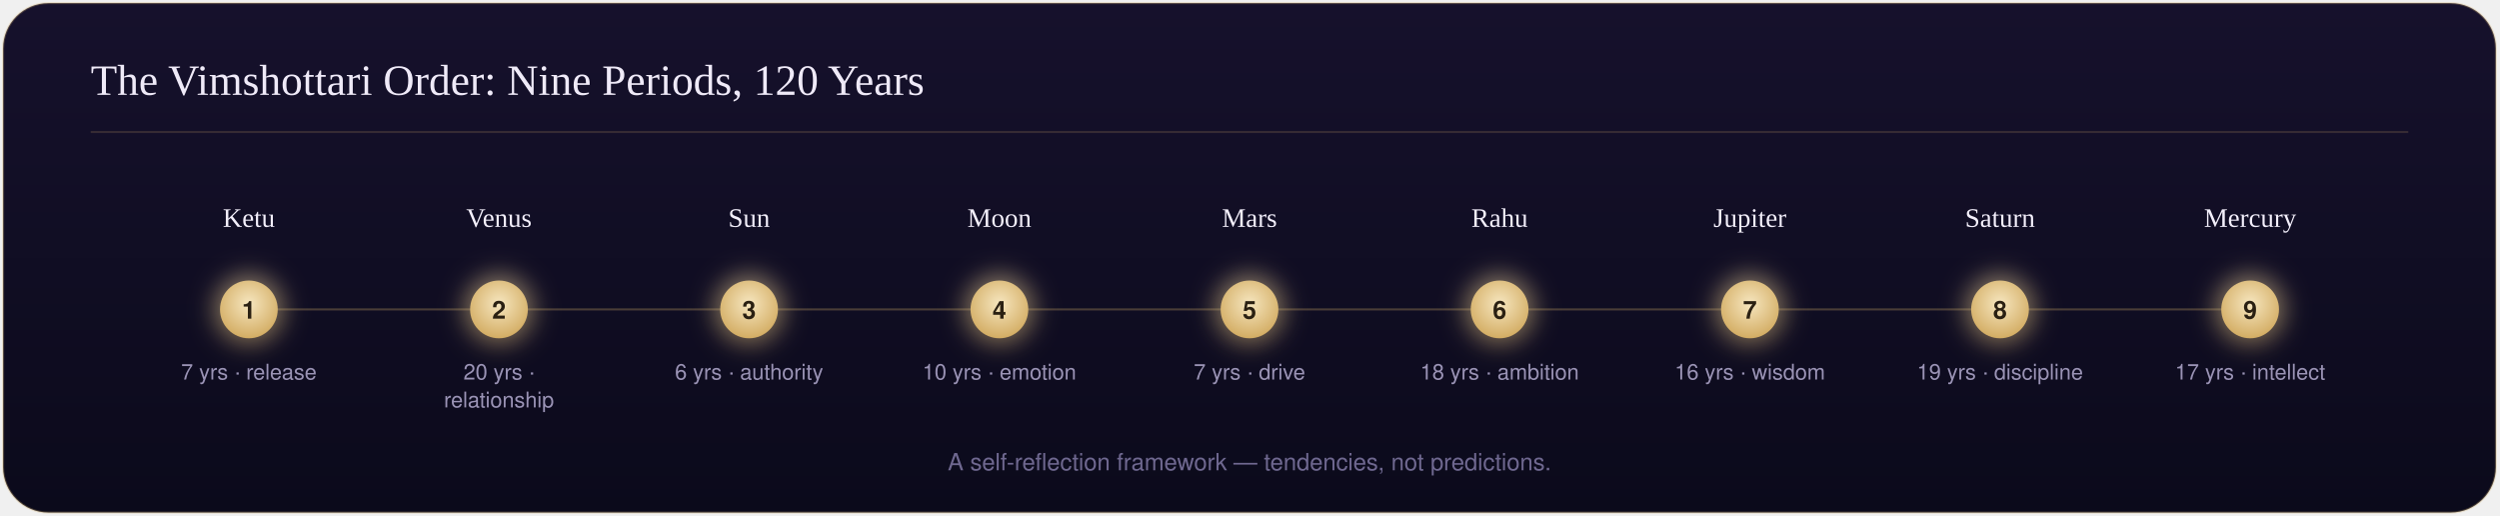
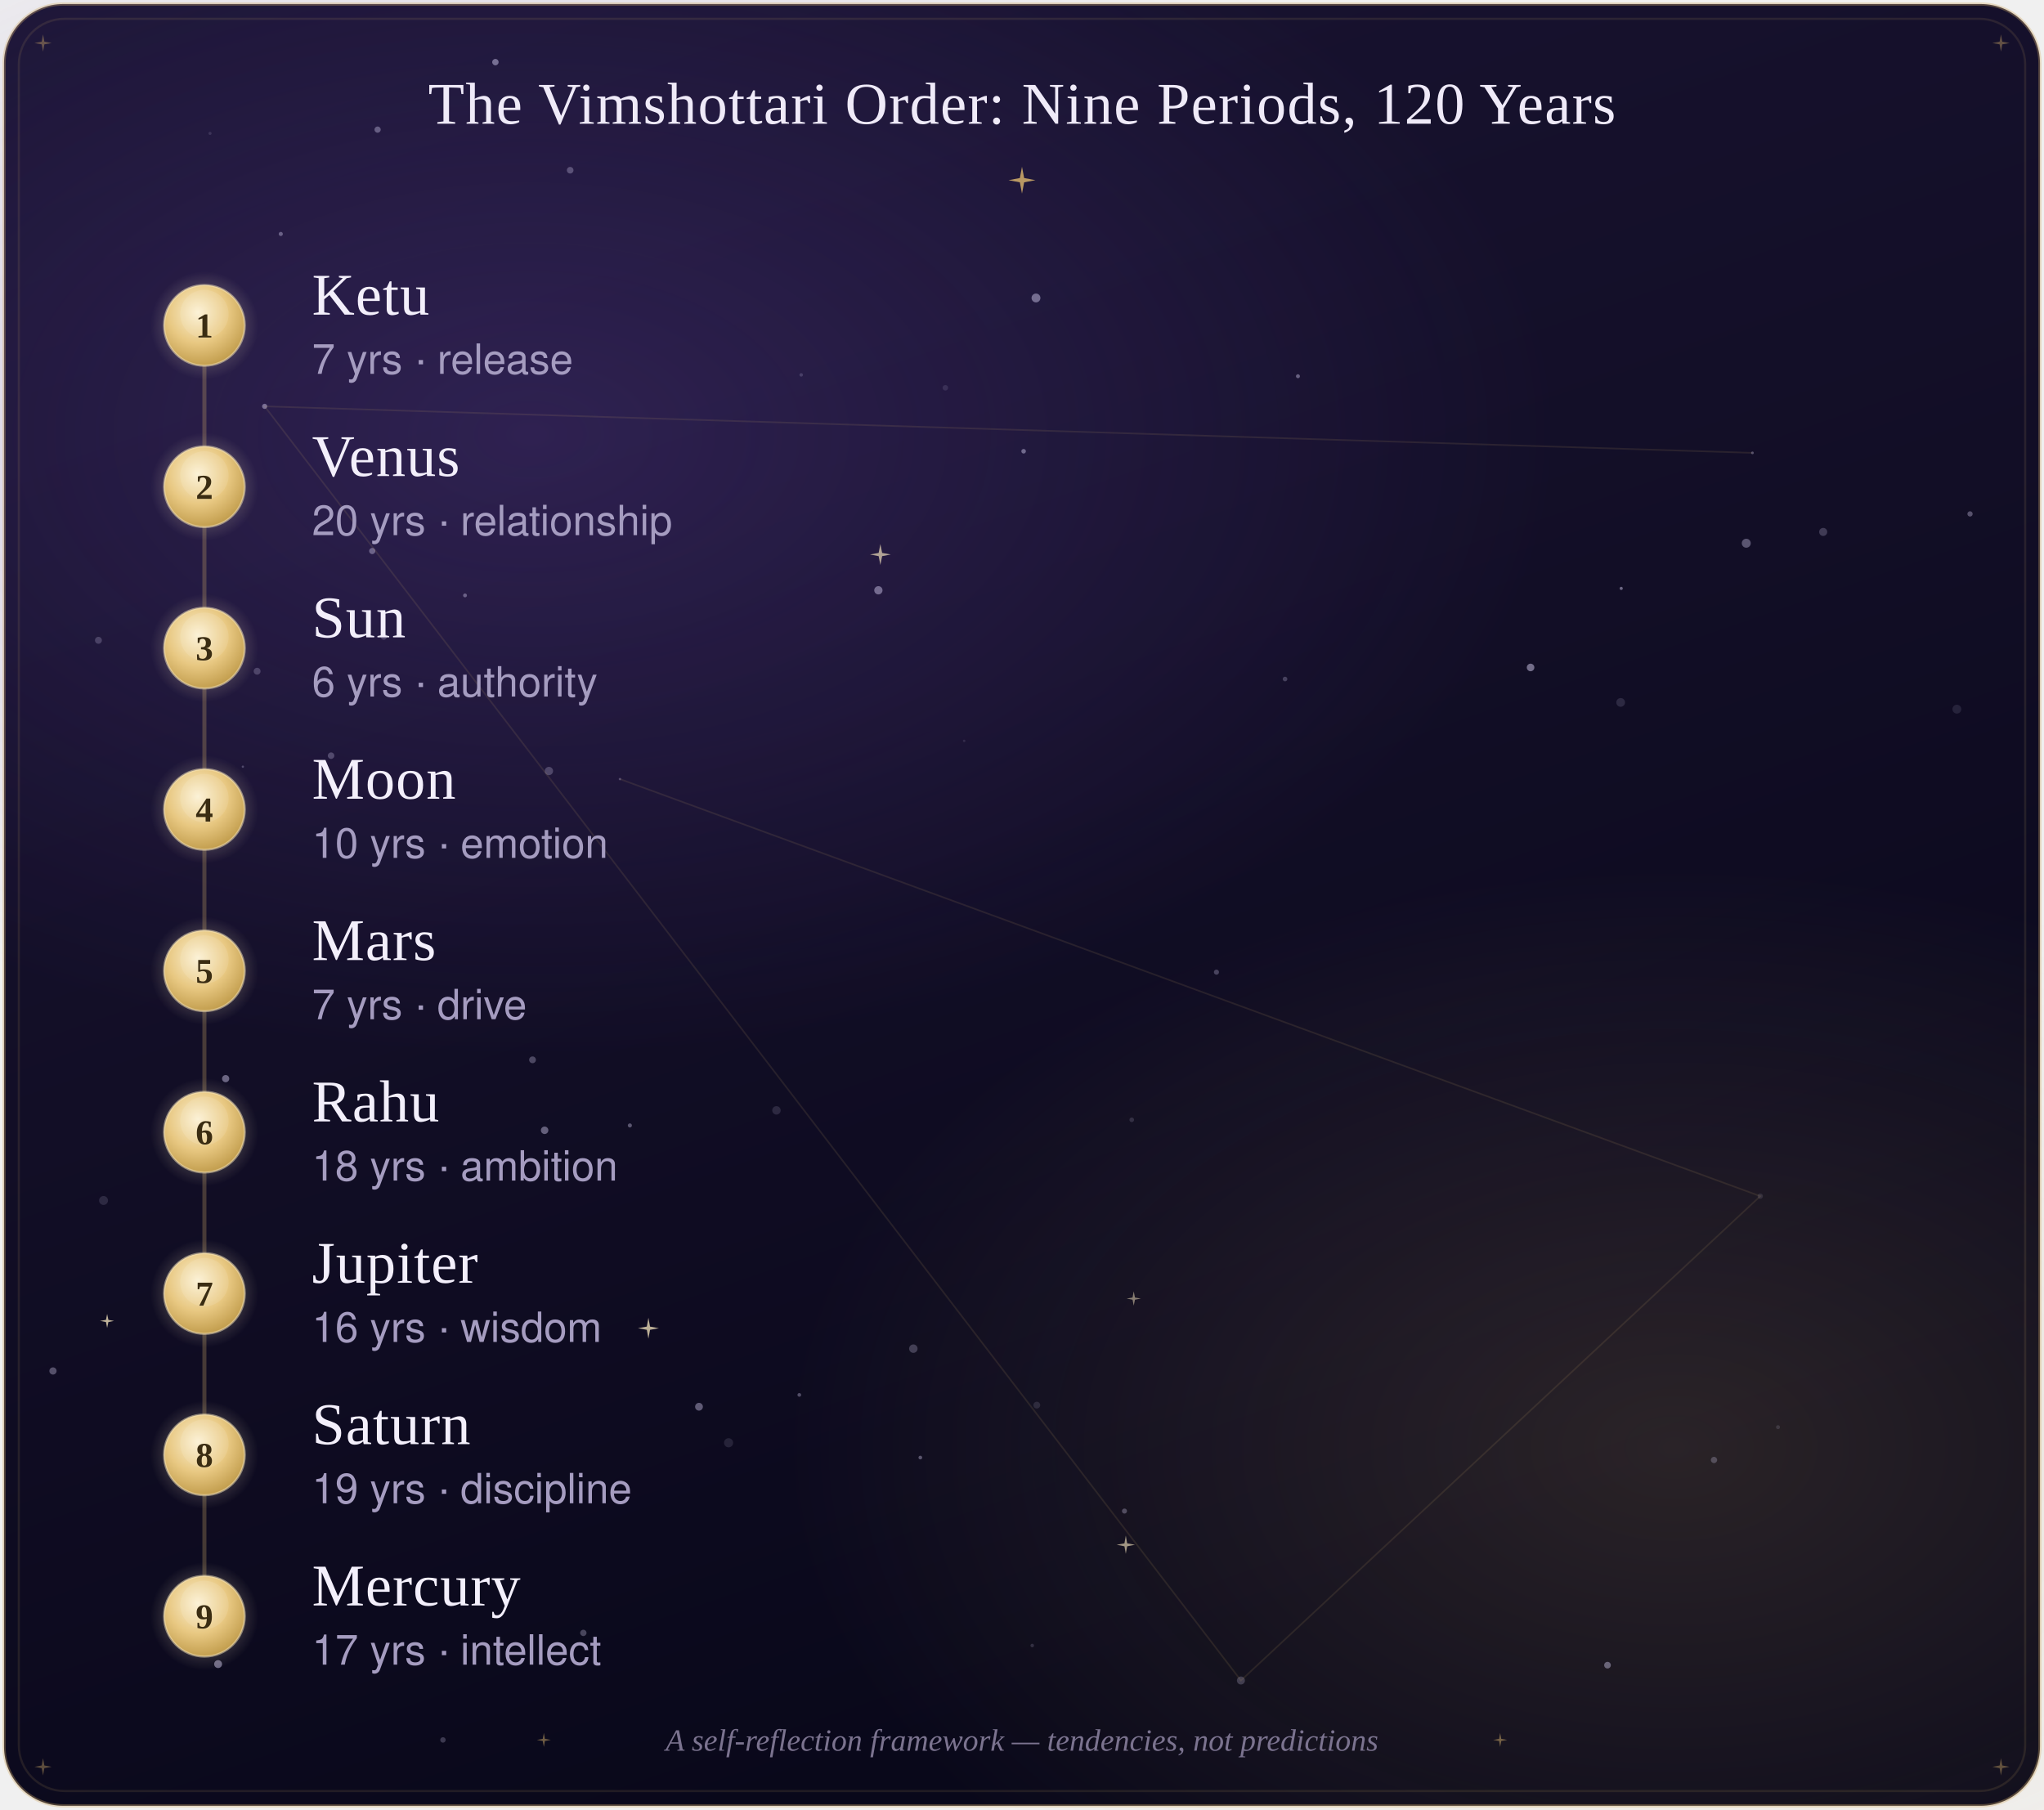
- <svg xmlns="http://www.w3.org/2000/svg" viewBox="0 0 1212 250" role="img" aria-label="The Vimshottari Order: Nine Periods, 120 Years">
+ <svg xmlns="http://www.w3.org/2000/svg" viewBox="0 0 760 673" role="img" aria-label="The Vimshottari Order: Nine Periods, 120 Years">
  <defs>
-     <linearGradient id="mahadasha0en-panel" x1="0" y1="0" x2="0" y2="1">
-       <stop offset="0" stop-color="#16112c" />
-       <stop offset="1" stop-color="#0b0a1b" />
+     <linearGradient id="mahadasha0en-panel" x1="0" y1="0" x2="0.4" y2="1">
+       <stop offset="0" stop-color="#1a1433" />
+       <stop offset="0.55" stop-color="#120e26" />
+       <stop offset="1" stop-color="#09081a" />
    </linearGradient>
-     <radialGradient id="mahadasha0en-node" cx="0.5" cy="0.4" r="0.7">
+     <radialGradient id="mahadasha0en-foil" cx="0.42" cy="0.34" r="0.75">
+       <stop offset="0" stop-color="#fbf0d2" />
+       <stop offset="0.5" stop-color="#e8c882" />
+       <stop offset="1" stop-color="#b8923f" />
+     </radialGradient>
+     <radialGradient id="mahadasha0en-glow" cx="0.5" cy="0.5" r="0.5">
      <stop offset="0" stop-color="#f6e6bf" />
-       <stop offset="1" stop-color="#cda354" />
+       <stop offset="1" stop-color="#f6e6bf" stop-opacity="0" />
    </radialGradient>
-     <filter id="mahadasha0en-soft" x="-80%" y="-80%" width="260%" height="260%">
-       <feGaussianBlur stdDeviation="6" />
-     </filter>
+     <radialGradient id="mahadasha0en-neb1" cx="0.5" cy="0.5" r="0.5">
+       <stop offset="0" stop-color="#6f4bb0" stop-opacity="0.28" />
+       <stop offset="1" stop-color="#6f4bb0" stop-opacity="0" />
+     </radialGradient>
+     <radialGradient id="mahadasha0en-neb2" cx="0.5" cy="0.5" r="0.5">
+       <stop offset="0" stop-color="#d4af6a" stop-opacity="0.16" />
+       <stop offset="1" stop-color="#d4af6a" stop-opacity="0" />
+     </radialGradient>
+     <linearGradient id="mahadasha0en-rule" x1="0" y1="0" x2="1" y2="0">
+       <stop offset="0" stop-color="#d4af6a" stop-opacity="0" />
+       <stop offset="0.5" stop-color="#d4af6a" stop-opacity="0.6" />
+       <stop offset="1" stop-color="#d4af6a" stop-opacity="0" />
+     </linearGradient>
  </defs>
-   <rect x="1.5" y="1.5" width="1209" height="247" rx="22" fill="url(#mahadasha0en-panel)" stroke="#d4af6a" stroke-opacity="0.28" />
-   <text x="44" y="46" font-family="Georgia, 'Times New Roman', serif" font-size="21" fill="#efeaf8">The Vimshottari Order: Nine Periods, 120 Years</text>
-   <line x1="44" y1="64" x2="1168" y2="64" stroke="#d4af6a" stroke-opacity="0.18" />
-   <line x1="120.7" y1="150" x2="1091.3" y2="150" stroke="#d4af6a" stroke-opacity="0.30" />
-   <g text-anchor="middle">
-     <text x="120.7" y="110" font-family="Georgia, 'Times New Roman', serif" font-size="13" fill="#f3effb">Ketu</text>
-     <circle cx="120.7" cy="150" r="17" fill="url(#mahadasha0en-node)" filter="url(#mahadasha0en-soft)" opacity="0.55" />
-     <circle cx="120.7" cy="150" r="14" fill="url(#mahadasha0en-node)" />
-     <text x="120.7" y="154.5" font-family="Helvetica, Arial, sans-serif" font-size="12" font-weight="700" fill="#2a2012">1</text>
-     <text x="120.7" y="184" font-family="Helvetica, Arial, sans-serif" font-size="10.5" fill="#9a93b5">7 yrs · release</text>
-     <text x="242.0" y="110" font-family="Georgia, 'Times New Roman', serif" font-size="13" fill="#f3effb">Venus</text>
-     <circle cx="242.0" cy="150" r="17" fill="url(#mahadasha0en-node)" filter="url(#mahadasha0en-soft)" opacity="0.55" />
-     <circle cx="242.0" cy="150" r="14" fill="url(#mahadasha0en-node)" />
-     <text x="242.0" y="154.5" font-family="Helvetica, Arial, sans-serif" font-size="12" font-weight="700" fill="#2a2012">2</text>
-     <text x="242.0" y="184" font-family="Helvetica, Arial, sans-serif" font-size="10.5" fill="#9a93b5">20 yrs ·</text>
-     <text x="242.0" y="197.5" font-family="Helvetica, Arial, sans-serif" font-size="10.5" fill="#9a93b5">relationship</text>
-     <text x="363.3" y="110" font-family="Georgia, 'Times New Roman', serif" font-size="13" fill="#f3effb">Sun</text>
-     <circle cx="363.3" cy="150" r="17" fill="url(#mahadasha0en-node)" filter="url(#mahadasha0en-soft)" opacity="0.55" />
-     <circle cx="363.3" cy="150" r="14" fill="url(#mahadasha0en-node)" />
-     <text x="363.3" y="154.5" font-family="Helvetica, Arial, sans-serif" font-size="12" font-weight="700" fill="#2a2012">3</text>
-     <text x="363.3" y="184" font-family="Helvetica, Arial, sans-serif" font-size="10.5" fill="#9a93b5">6 yrs · authority</text>
-     <text x="484.7" y="110" font-family="Georgia, 'Times New Roman', serif" font-size="13" fill="#f3effb">Moon</text>
-     <circle cx="484.7" cy="150" r="17" fill="url(#mahadasha0en-node)" filter="url(#mahadasha0en-soft)" opacity="0.55" />
-     <circle cx="484.7" cy="150" r="14" fill="url(#mahadasha0en-node)" />
-     <text x="484.7" y="154.5" font-family="Helvetica, Arial, sans-serif" font-size="12" font-weight="700" fill="#2a2012">4</text>
-     <text x="484.7" y="184" font-family="Helvetica, Arial, sans-serif" font-size="10.5" fill="#9a93b5">10 yrs · emotion</text>
-     <text x="606.0" y="110" font-family="Georgia, 'Times New Roman', serif" font-size="13" fill="#f3effb">Mars</text>
-     <circle cx="606.0" cy="150" r="17" fill="url(#mahadasha0en-node)" filter="url(#mahadasha0en-soft)" opacity="0.55" />
-     <circle cx="606.0" cy="150" r="14" fill="url(#mahadasha0en-node)" />
-     <text x="606.0" y="154.5" font-family="Helvetica, Arial, sans-serif" font-size="12" font-weight="700" fill="#2a2012">5</text>
-     <text x="606.0" y="184" font-family="Helvetica, Arial, sans-serif" font-size="10.5" fill="#9a93b5">7 yrs · drive</text>
-     <text x="727.3" y="110" font-family="Georgia, 'Times New Roman', serif" font-size="13" fill="#f3effb">Rahu</text>
-     <circle cx="727.3" cy="150" r="17" fill="url(#mahadasha0en-node)" filter="url(#mahadasha0en-soft)" opacity="0.55" />
-     <circle cx="727.3" cy="150" r="14" fill="url(#mahadasha0en-node)" />
-     <text x="727.3" y="154.5" font-family="Helvetica, Arial, sans-serif" font-size="12" font-weight="700" fill="#2a2012">6</text>
-     <text x="727.3" y="184" font-family="Helvetica, Arial, sans-serif" font-size="10.5" fill="#9a93b5">18 yrs · ambition</text>
-     <text x="848.7" y="110" font-family="Georgia, 'Times New Roman', serif" font-size="13" fill="#f3effb">Jupiter</text>
-     <circle cx="848.7" cy="150" r="17" fill="url(#mahadasha0en-node)" filter="url(#mahadasha0en-soft)" opacity="0.55" />
-     <circle cx="848.7" cy="150" r="14" fill="url(#mahadasha0en-node)" />
-     <text x="848.7" y="154.5" font-family="Helvetica, Arial, sans-serif" font-size="12" font-weight="700" fill="#2a2012">7</text>
-     <text x="848.7" y="184" font-family="Helvetica, Arial, sans-serif" font-size="10.5" fill="#9a93b5">16 yrs · wisdom</text>
-     <text x="970.0" y="110" font-family="Georgia, 'Times New Roman', serif" font-size="13" fill="#f3effb">Saturn</text>
-     <circle cx="970.0" cy="150" r="17" fill="url(#mahadasha0en-node)" filter="url(#mahadasha0en-soft)" opacity="0.55" />
-     <circle cx="970.0" cy="150" r="14" fill="url(#mahadasha0en-node)" />
-     <text x="970.0" y="154.5" font-family="Helvetica, Arial, sans-serif" font-size="12" font-weight="700" fill="#2a2012">8</text>
-     <text x="970.0" y="184" font-family="Helvetica, Arial, sans-serif" font-size="10.5" fill="#9a93b5">19 yrs · discipline</text>
-     <text x="1091.3" y="110" font-family="Georgia, 'Times New Roman', serif" font-size="13" fill="#f3effb">Mercury</text>
-     <circle cx="1091.3" cy="150" r="17" fill="url(#mahadasha0en-node)" filter="url(#mahadasha0en-soft)" opacity="0.55" />
-     <circle cx="1091.3" cy="150" r="14" fill="url(#mahadasha0en-node)" />
-     <text x="1091.3" y="154.5" font-family="Helvetica, Arial, sans-serif" font-size="12" font-weight="700" fill="#2a2012">9</text>
-     <text x="1091.3" y="184" font-family="Helvetica, Arial, sans-serif" font-size="10.5" fill="#9a93b5">17 yrs · intellect</text>
-   </g>
-   <text x="606" y="228" text-anchor="middle" font-family="Helvetica, Arial, sans-serif" font-size="11.5" fill="#6f6890">A self-reflection framework — tendencies, not predictions.</text>
+   <rect x="1.5" y="1.5" width="757" height="670" rx="22" fill="url(#mahadasha0en-panel)" />
+   <ellipse cx="198" cy="162" rx="380" ry="229" fill="url(#mahadasha0en-neb1)" />
+   <ellipse cx="623" cy="538" rx="334" ry="215" fill="url(#mahadasha0en-neb2)" />
+   <circle cx="81.1" cy="618.8" r="1.47" fill="#cfc8ea" opacity="0.50" />
+   <circle cx="661.1" cy="530.7" r="0.74" fill="#cfc8ea" opacity="0.15" />
+   <circle cx="651.6" cy="168.4" r="0.50" fill="#cfc8ea" opacity="0.35" />
+   <circle cx="140.4" cy="48.2" r="1.16" fill="#cfc8ea" opacity="0.39" />
+   <circle cx="420.8" cy="416.4" r="0.86" fill="#cfc8ea" opacity="0.17" />
+   <circle cx="597.7" cy="619.2" r="1.24" fill="#cfc8ea" opacity="0.43" />
+   <circle cx="270.9" cy="536.5" r="1.70" fill="#cfc8ea" opacity="0.13" />
+   <circle cx="98.4" cy="151.1" r="0.96" fill="#cfc8ea" opacity="0.47" />
+   <circle cx="342.2" cy="542.0" r="0.69" fill="#cfc8ea" opacity="0.38" />
+   <circle cx="383.8" cy="611.9" r="0.66" fill="#cfc8ea" opacity="0.18" />
+   <circle cx="259.9" cy="523.1" r="1.45" fill="#cfc8ea" opacity="0.42" />
+   <circle cx="339.6" cy="501.5" r="1.57" fill="#cfc8ea" opacity="0.26" />
+   <circle cx="326.6" cy="219.5" r="1.54" fill="#cfc8ea" opacity="0.47" />
+   <circle cx="104.4" cy="87.0" r="0.77" fill="#cfc8ea" opacity="0.40" />
+   <circle cx="649.3" cy="202.0" r="1.67" fill="#cfc8ea" opacity="0.38" />
+   <circle cx="123.1" cy="281.0" r="1.21" fill="#cfc8ea" opacity="0.29" />
+   <circle cx="90.3" cy="285.1" r="0.43" fill="#cfc8ea" opacity="0.29" />
+   <circle cx="19.7" cy="509.8" r="1.34" fill="#cfc8ea" opacity="0.36" />
+   <circle cx="75.7" cy="609.9" r="1.23" fill="#cfc8ea" opacity="0.48" />
+   <circle cx="602.6" cy="261.2" r="1.62" fill="#cfc8ea" opacity="0.15" />
+   <circle cx="38.5" cy="446.4" r="1.66" fill="#cfc8ea" opacity="0.15" />
+   <circle cx="461.4" cy="624.9" r="1.49" fill="#cfc8ea" opacity="0.24" />
+   <circle cx="654.5" cy="444.8" r="0.99" fill="#cfc8ea" opacity="0.13" />
+   <circle cx="297.2" cy="518.7" r="0.69" fill="#cfc8ea" opacity="0.35" />
+   <circle cx="83.9" cy="401.1" r="1.34" fill="#cfc8ea" opacity="0.47" />
+   <circle cx="230.5" cy="289.7" r="0.44" fill="#cfc8ea" opacity="0.30" />
+   <circle cx="677.9" cy="197.8" r="1.50" fill="#cfc8ea" opacity="0.24" />
+   <circle cx="569.1" cy="248.2" r="1.41" fill="#cfc8ea" opacity="0.51" />
+   <circle cx="164.7" cy="647.0" r="1.01" fill="#cfc8ea" opacity="0.25" />
+   <circle cx="727.6" cy="263.7" r="1.65" fill="#cfc8ea" opacity="0.12" />
+   <circle cx="172.9" cy="221.4" r="0.72" fill="#cfc8ea" opacity="0.40" />
+   <circle cx="95.6" cy="249.6" r="1.28" fill="#cfc8ea" opacity="0.25" />
+   <circle cx="358.5" cy="275.5" r="0.46" fill="#cfc8ea" opacity="0.13" />
+   <circle cx="418.1" cy="561.9" r="0.94" fill="#cfc8ea" opacity="0.32" />
+   <circle cx="380.6" cy="167.8" r="0.85" fill="#cfc8ea" opacity="0.46" />
+   <circle cx="198.0" cy="394.1" r="1.26" fill="#cfc8ea" opacity="0.31" />
+   <circle cx="142.7" cy="236.7" r="1.19" fill="#cfc8ea" opacity="0.25" />
+   <circle cx="482.6" cy="139.9" r="0.74" fill="#cfc8ea" opacity="0.42" />
+   <circle cx="477.8" cy="252.5" r="0.86" fill="#cfc8ea" opacity="0.26" />
+   <circle cx="385.2" cy="110.8" r="1.65" fill="#cfc8ea" opacity="0.48" />
+   <circle cx="216.9" cy="607.2" r="1.18" fill="#cfc8ea" opacity="0.31" />
+   <circle cx="732.5" cy="191.1" r="0.98" fill="#cfc8ea" opacity="0.36" />
+   <circle cx="202.5" cy="420.3" r="1.39" fill="#cfc8ea" opacity="0.44" />
+   <circle cx="452.3" cy="361.5" r="0.95" fill="#cfc8ea" opacity="0.29" />
+   <circle cx="184.2" cy="23.1" r="1.19" fill="#cfc8ea" opacity="0.49" />
+   <circle cx="385.5" cy="522.5" r="1.26" fill="#cfc8ea" opacity="0.14" />
+   <circle cx="297.9" cy="139.4" r="0.65" fill="#cfc8ea" opacity="0.20" />
+   <circle cx="637.3" cy="542.9" r="1.17" fill="#cfc8ea" opacity="0.27" />
+   <circle cx="288.7" cy="412.9" r="1.57" fill="#cfc8ea" opacity="0.15" />
+   <circle cx="78.1" cy="49.6" r="0.57" fill="#cfc8ea" opacity="0.15" />
+   <circle cx="234.2" cy="418.5" r="0.76" fill="#cfc8ea" opacity="0.39" />
+   <circle cx="351.5" cy="144.2" r="1.02" fill="#cfc8ea" opacity="0.13" />
+   <circle cx="138.4" cy="204.9" r="1.15" fill="#cfc8ea" opacity="0.41" />
+   <circle cx="204.1" cy="286.7" r="1.54" fill="#cfc8ea" opacity="0.27" />
+   <circle cx="212.0" cy="63.3" r="1.23" fill="#cfc8ea" opacity="0.32" />
+   <circle cx="602.8" cy="218.8" r="0.59" fill="#cfc8ea" opacity="0.48" />
+   <circle cx="36.6" cy="238.1" r="1.29" fill="#cfc8ea" opacity="0.24" />
+   <path d="M 421.545 480.2 L 422.0 482.5 L 424.2 482.876 L 422.0 483.3 L 421.545 485.5 L 421.1 483.3 L 418.9 482.876 L 421.1 482.5 Z" fill="#f6e6bf" opacity="0.504" />
+   <path d="M 418.599 571.0 L 419.1 573.9 L 422.0 574.428 L 419.1 575.0 L 418.599 577.8 L 418.1 575.0 L 415.2 574.428 L 418.1 573.9 Z" fill="#f6e6bf" opacity="0.623" />
+   <path d="M 241.092 490.0 L 241.7 493.3 L 245.0 493.891 L 241.7 494.5 L 241.092 497.8 L 240.5 494.5 L 237.2 493.891 L 240.5 493.3 Z" fill="#f6e6bf" opacity="0.746" />
+   <path d="M 327.34 202.3 L 328.0 205.6 L 331.2 206.189 L 328.0 206.8 L 327.34 210.1 L 326.7 206.8 L 323.5 206.189 L 326.7 205.6 Z" fill="#f6e6bf" opacity="0.668" />
+   <path d="M 39.836 488.6 L 40.3 490.8 L 42.4 491.186 L 40.3 491.6 L 39.836 493.8 L 39.4 491.6 L 37.2 491.186 L 39.4 490.8 Z" fill="#f6e6bf" opacity="0.765" />
+   <path d="M 651.6 168.4 L 98.4 151.1 L 461.4 624.9 L 654.5 444.8 L 230.5 289.7" fill="none" stroke="#d4af6a" stroke-width="0.6" opacity="0.12" />
+   <rect x="1.5" y="1.5" width="757" height="670" rx="22" fill="none" stroke="#d4af6a" stroke-opacity="0.34" stroke-width="1.2" />
+   <rect x="7" y="7" width="746" height="659" rx="17" fill="none" stroke="#d4af6a" stroke-opacity="0.12" stroke-width="0.8" />
+   <path d="M 16 12.8 L 16.5 15.5 L 19.2 16 L 16.5 16.5 L 16 19.2 L 15.5 16.5 L 12.8 16 L 15.5 15.5 Z" fill="#d4af6a" opacity="0.4" />
+   <path d="M 744 12.8 L 744.5 15.5 L 747.2 16 L 744.5 16.5 L 744 19.2 L 743.5 16.5 L 740.8 16 L 743.5 15.5 Z" fill="#d4af6a" opacity="0.4" />
+   <path d="M 16 653.8 L 16.5 656.5 L 19.2 657 L 16.5 657.5 L 16 660.2 L 15.5 657.5 L 12.8 657 L 15.5 656.5 Z" fill="#d4af6a" opacity="0.4" />
+   <path d="M 744 653.8 L 744.5 656.5 L 747.2 657 L 744.5 657.5 L 744 660.2 L 743.5 657.5 L 740.8 657 L 743.5 656.5 Z" fill="#d4af6a" opacity="0.4" />
+   <text x="380" y="46" text-anchor="middle" font-family="Georgia, 'Times New Roman', serif" font-size="22" letter-spacing="0.4" fill="#efeaf8">The Vimshottari Order: Nine Periods, 120 Years</text>
+   <line x1="230" y1="67" x2="368" y2="67" stroke="url(#mahadasha0en-rule)" stroke-width="1" />
+   <line x1="392" y1="67" x2="530" y2="67" stroke="url(#mahadasha0en-rule)" stroke-width="1" />
+   <path d="M 380 62.0 L 380.8 66.2 L 385.0 67 L 380.8 67.8 L 380 72.0 L 379.2 67.8 L 375.0 67 L 379.2 66.2 Z" fill="#d4af6a" opacity="0.85" />
+   <line x1="76" y1="121" x2="76" y2="601" stroke="#d4af6a" stroke-opacity="0.28" stroke-width="1.5" />
+   <circle cx="76" cy="121" r="20.0" fill="url(#mahadasha0en-glow)" opacity="0.5" />
+   <circle cx="76" cy="121" r="15" fill="url(#mahadasha0en-foil)" stroke="#f6e6bf" stroke-opacity="0.5" stroke-width="0.8" />
+   <circle cx="76" cy="116.8" r="9.0" fill="#ffffff" opacity="0.10" />
+   <text x="76" y="125.5" text-anchor="middle" font-family="Georgia, 'Times New Roman', serif" font-size="13" font-weight="700" fill="#3a2c12">1</text>
+   <text x="116" y="117.0" font-family="Georgia, 'Times New Roman', serif" font-size="22" letter-spacing="0.3" fill="#f3effb">Ketu</text>
+   <text x="116" y="139.0" font-family="Helvetica, Arial, sans-serif" font-size="15.5" fill="#a59cc0">7 yrs · release</text>
+   <circle cx="76" cy="181" r="20.0" fill="url(#mahadasha0en-glow)" opacity="0.5" />
+   <circle cx="76" cy="181" r="15" fill="url(#mahadasha0en-foil)" stroke="#f6e6bf" stroke-opacity="0.5" stroke-width="0.8" />
+   <circle cx="76" cy="176.8" r="9.0" fill="#ffffff" opacity="0.10" />
+   <text x="76" y="185.5" text-anchor="middle" font-family="Georgia, 'Times New Roman', serif" font-size="13" font-weight="700" fill="#3a2c12">2</text>
+   <text x="116" y="177.0" font-family="Georgia, 'Times New Roman', serif" font-size="22" letter-spacing="0.3" fill="#f3effb">Venus</text>
+   <text x="116" y="199.0" font-family="Helvetica, Arial, sans-serif" font-size="15.5" fill="#a59cc0">20 yrs · relationship</text>
+   <circle cx="76" cy="241" r="20.0" fill="url(#mahadasha0en-glow)" opacity="0.5" />
+   <circle cx="76" cy="241" r="15" fill="url(#mahadasha0en-foil)" stroke="#f6e6bf" stroke-opacity="0.5" stroke-width="0.8" />
+   <circle cx="76" cy="236.8" r="9.0" fill="#ffffff" opacity="0.10" />
+   <text x="76" y="245.5" text-anchor="middle" font-family="Georgia, 'Times New Roman', serif" font-size="13" font-weight="700" fill="#3a2c12">3</text>
+   <text x="116" y="237.0" font-family="Georgia, 'Times New Roman', serif" font-size="22" letter-spacing="0.3" fill="#f3effb">Sun</text>
+   <text x="116" y="259.0" font-family="Helvetica, Arial, sans-serif" font-size="15.5" fill="#a59cc0">6 yrs · authority</text>
+   <circle cx="76" cy="301" r="20.0" fill="url(#mahadasha0en-glow)" opacity="0.5" />
+   <circle cx="76" cy="301" r="15" fill="url(#mahadasha0en-foil)" stroke="#f6e6bf" stroke-opacity="0.5" stroke-width="0.8" />
+   <circle cx="76" cy="296.8" r="9.0" fill="#ffffff" opacity="0.10" />
+   <text x="76" y="305.5" text-anchor="middle" font-family="Georgia, 'Times New Roman', serif" font-size="13" font-weight="700" fill="#3a2c12">4</text>
+   <text x="116" y="297.0" font-family="Georgia, 'Times New Roman', serif" font-size="22" letter-spacing="0.3" fill="#f3effb">Moon</text>
+   <text x="116" y="319.0" font-family="Helvetica, Arial, sans-serif" font-size="15.5" fill="#a59cc0">10 yrs · emotion</text>
+   <circle cx="76" cy="361" r="20.0" fill="url(#mahadasha0en-glow)" opacity="0.5" />
+   <circle cx="76" cy="361" r="15" fill="url(#mahadasha0en-foil)" stroke="#f6e6bf" stroke-opacity="0.5" stroke-width="0.8" />
+   <circle cx="76" cy="356.8" r="9.0" fill="#ffffff" opacity="0.10" />
+   <text x="76" y="365.5" text-anchor="middle" font-family="Georgia, 'Times New Roman', serif" font-size="13" font-weight="700" fill="#3a2c12">5</text>
+   <text x="116" y="357.0" font-family="Georgia, 'Times New Roman', serif" font-size="22" letter-spacing="0.3" fill="#f3effb">Mars</text>
+   <text x="116" y="379.0" font-family="Helvetica, Arial, sans-serif" font-size="15.5" fill="#a59cc0">7 yrs · drive</text>
+   <circle cx="76" cy="421" r="20.0" fill="url(#mahadasha0en-glow)" opacity="0.5" />
+   <circle cx="76" cy="421" r="15" fill="url(#mahadasha0en-foil)" stroke="#f6e6bf" stroke-opacity="0.5" stroke-width="0.8" />
+   <circle cx="76" cy="416.8" r="9.0" fill="#ffffff" opacity="0.10" />
+   <text x="76" y="425.5" text-anchor="middle" font-family="Georgia, 'Times New Roman', serif" font-size="13" font-weight="700" fill="#3a2c12">6</text>
+   <text x="116" y="417.0" font-family="Georgia, 'Times New Roman', serif" font-size="22" letter-spacing="0.3" fill="#f3effb">Rahu</text>
+   <text x="116" y="439.0" font-family="Helvetica, Arial, sans-serif" font-size="15.5" fill="#a59cc0">18 yrs · ambition</text>
+   <circle cx="76" cy="481" r="20.0" fill="url(#mahadasha0en-glow)" opacity="0.5" />
+   <circle cx="76" cy="481" r="15" fill="url(#mahadasha0en-foil)" stroke="#f6e6bf" stroke-opacity="0.5" stroke-width="0.8" />
+   <circle cx="76" cy="476.8" r="9.0" fill="#ffffff" opacity="0.10" />
+   <text x="76" y="485.5" text-anchor="middle" font-family="Georgia, 'Times New Roman', serif" font-size="13" font-weight="700" fill="#3a2c12">7</text>
+   <text x="116" y="477.0" font-family="Georgia, 'Times New Roman', serif" font-size="22" letter-spacing="0.3" fill="#f3effb">Jupiter</text>
+   <text x="116" y="499.0" font-family="Helvetica, Arial, sans-serif" font-size="15.5" fill="#a59cc0">16 yrs · wisdom</text>
+   <circle cx="76" cy="541" r="20.0" fill="url(#mahadasha0en-glow)" opacity="0.5" />
+   <circle cx="76" cy="541" r="15" fill="url(#mahadasha0en-foil)" stroke="#f6e6bf" stroke-opacity="0.5" stroke-width="0.8" />
+   <circle cx="76" cy="536.8" r="9.0" fill="#ffffff" opacity="0.10" />
+   <text x="76" y="545.5" text-anchor="middle" font-family="Georgia, 'Times New Roman', serif" font-size="13" font-weight="700" fill="#3a2c12">8</text>
+   <text x="116" y="537.0" font-family="Georgia, 'Times New Roman', serif" font-size="22" letter-spacing="0.3" fill="#f3effb">Saturn</text>
+   <text x="116" y="559.0" font-family="Helvetica, Arial, sans-serif" font-size="15.5" fill="#a59cc0">19 yrs · discipline</text>
+   <circle cx="76" cy="601" r="20.0" fill="url(#mahadasha0en-glow)" opacity="0.5" />
+   <circle cx="76" cy="601" r="15" fill="url(#mahadasha0en-foil)" stroke="#f6e6bf" stroke-opacity="0.5" stroke-width="0.8" />
+   <circle cx="76" cy="596.8" r="9.0" fill="#ffffff" opacity="0.10" />
+   <text x="76" y="605.5" text-anchor="middle" font-family="Georgia, 'Times New Roman', serif" font-size="13" font-weight="700" fill="#3a2c12">9</text>
+   <text x="116" y="597.0" font-family="Georgia, 'Times New Roman', serif" font-size="22" letter-spacing="0.3" fill="#f3effb">Mercury</text>
+   <text x="116" y="619.0" font-family="Helvetica, Arial, sans-serif" font-size="15.5" fill="#a59cc0">17 yrs · intellect</text>
+   <path d="M 202.227 644.4 L 202.6 646.6 L 204.8 647 L 202.6 647.4 L 202.227 649.6 L 201.8 647.4 L 199.6 647 L 201.8 646.6 Z" fill="#d4af6a" opacity="0.5" />
+   <text x="380" y="651" text-anchor="middle" font-family="Georgia, 'Times New Roman', serif" font-style="italic" font-size="11.5" fill="#7b738f">A self-reflection framework — tendencies, not predictions</text>
+   <path d="M 557.773 644.4 L 558.2 646.6 L 560.4 647 L 558.2 647.4 L 557.773 649.6 L 557.4 647.4 L 555.2 647 L 557.4 646.6 Z" fill="#d4af6a" opacity="0.5" />
</svg>
